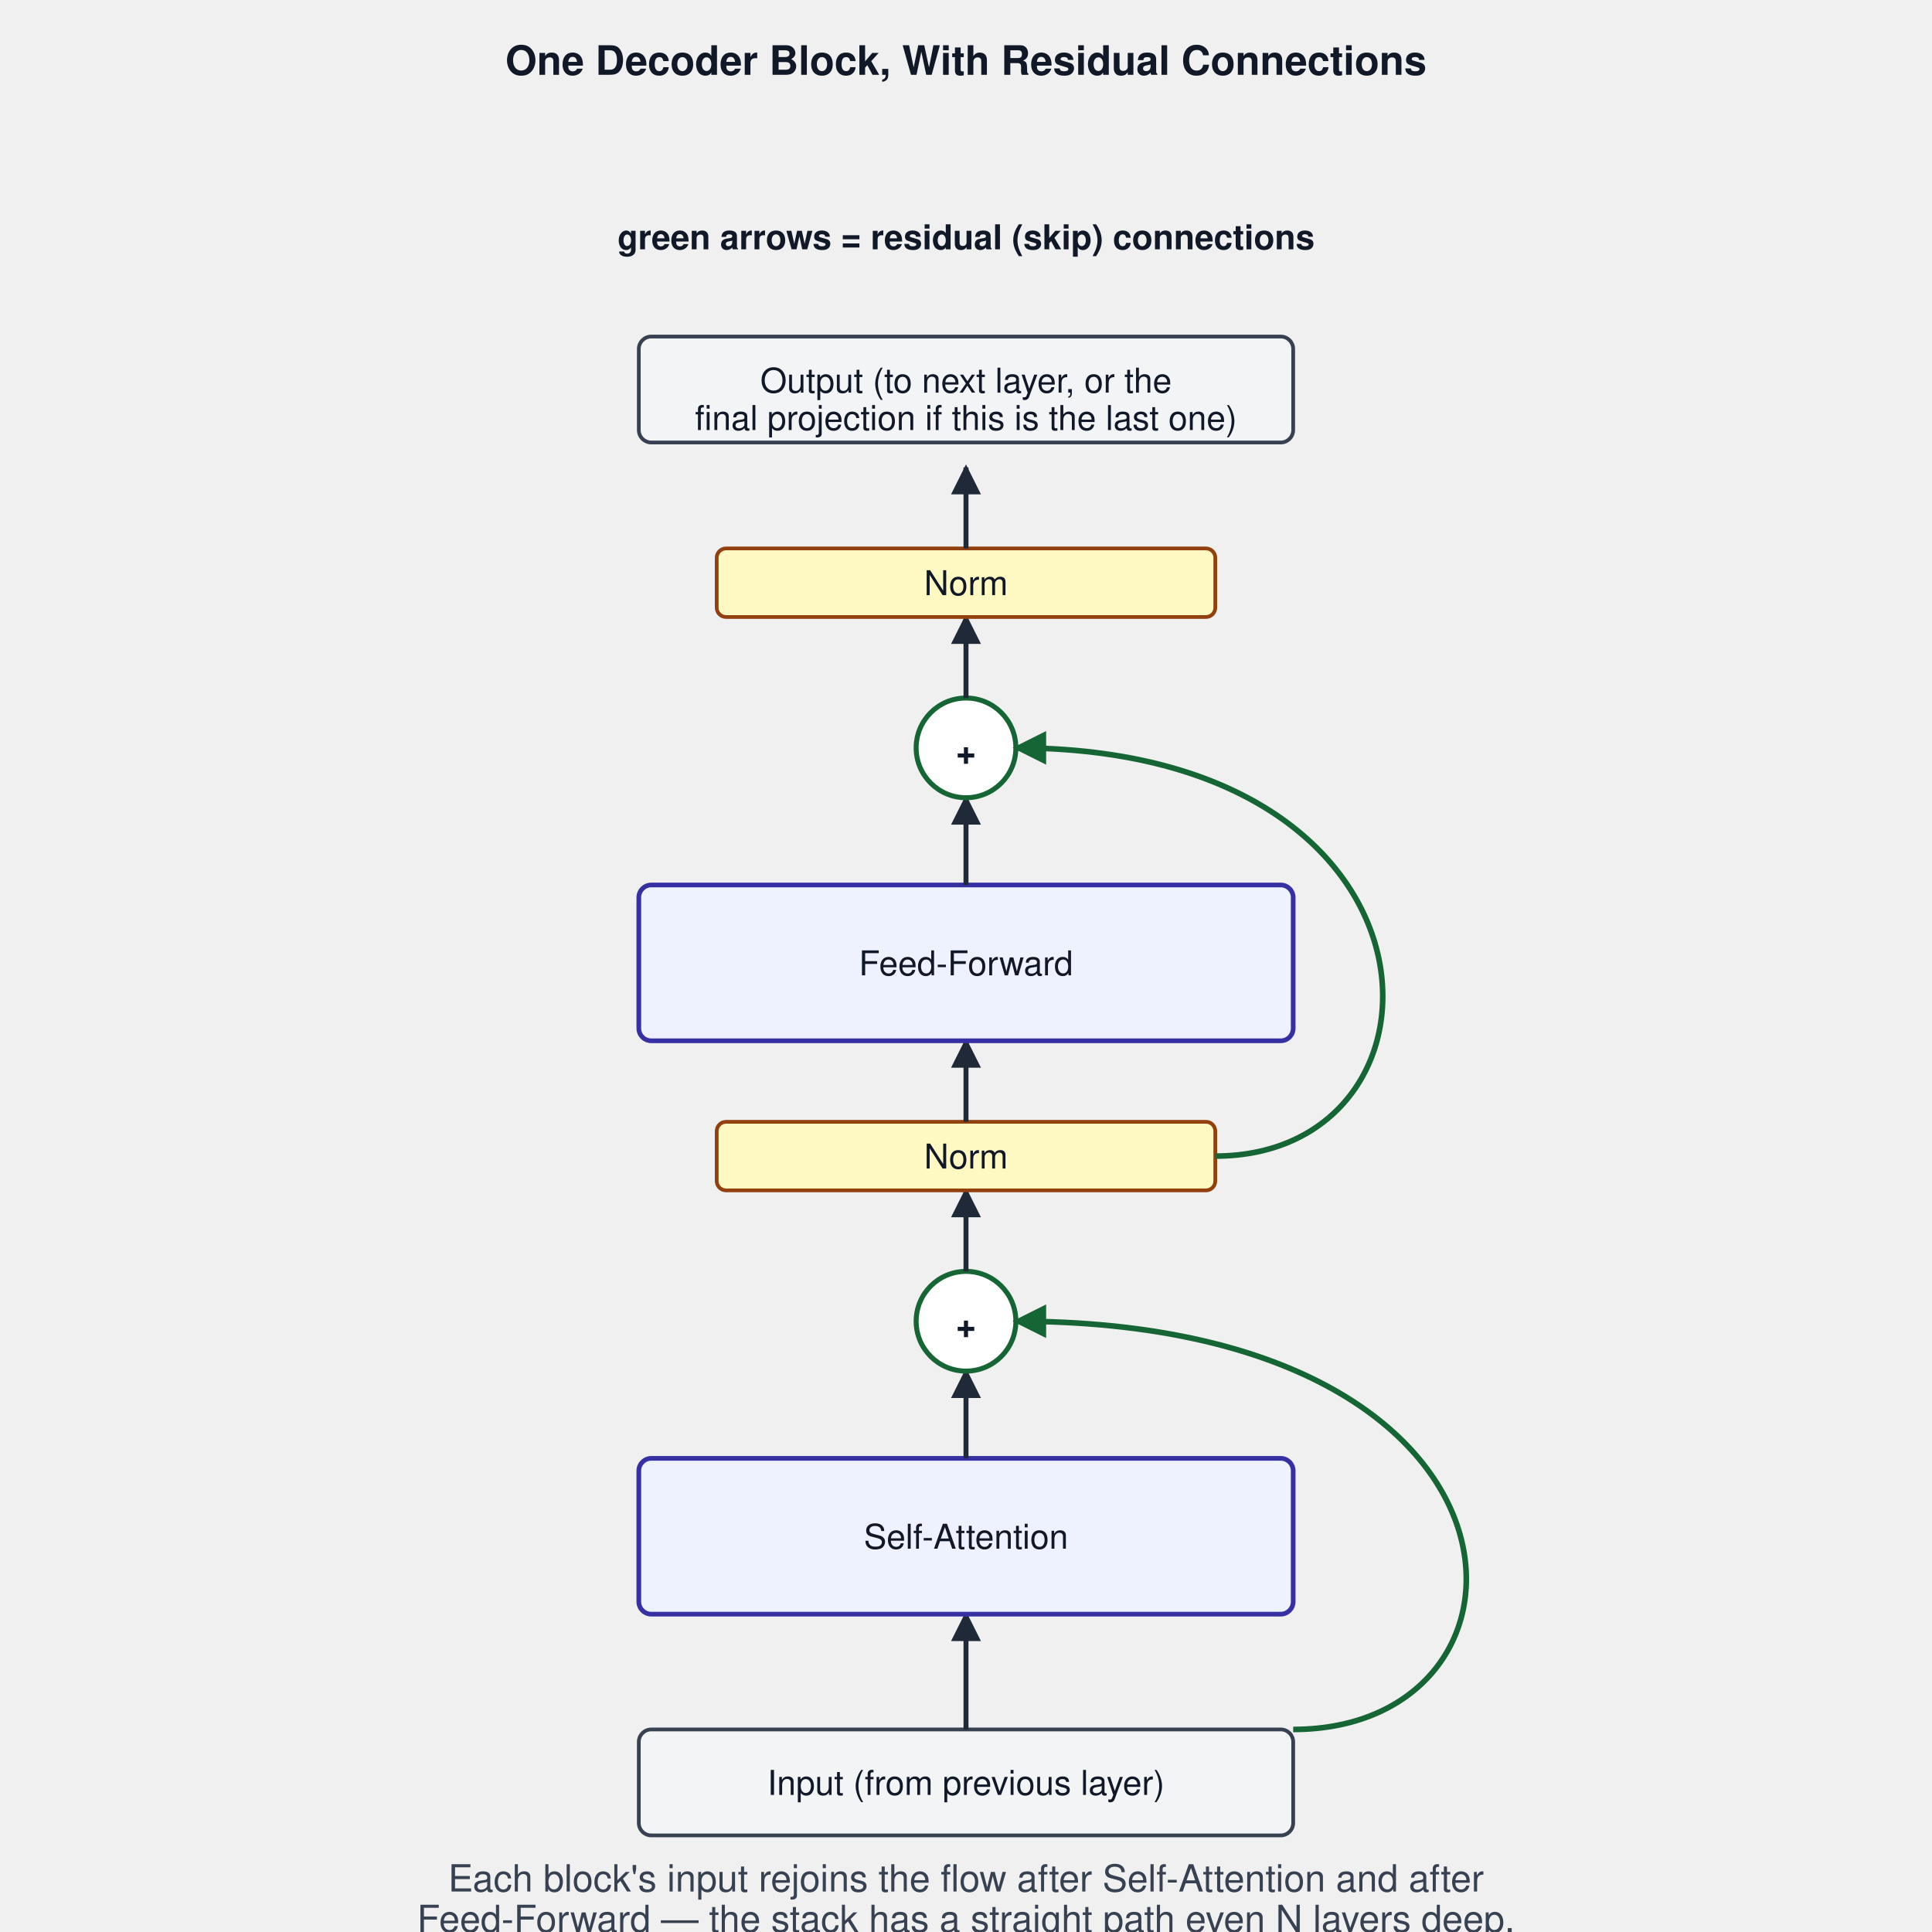
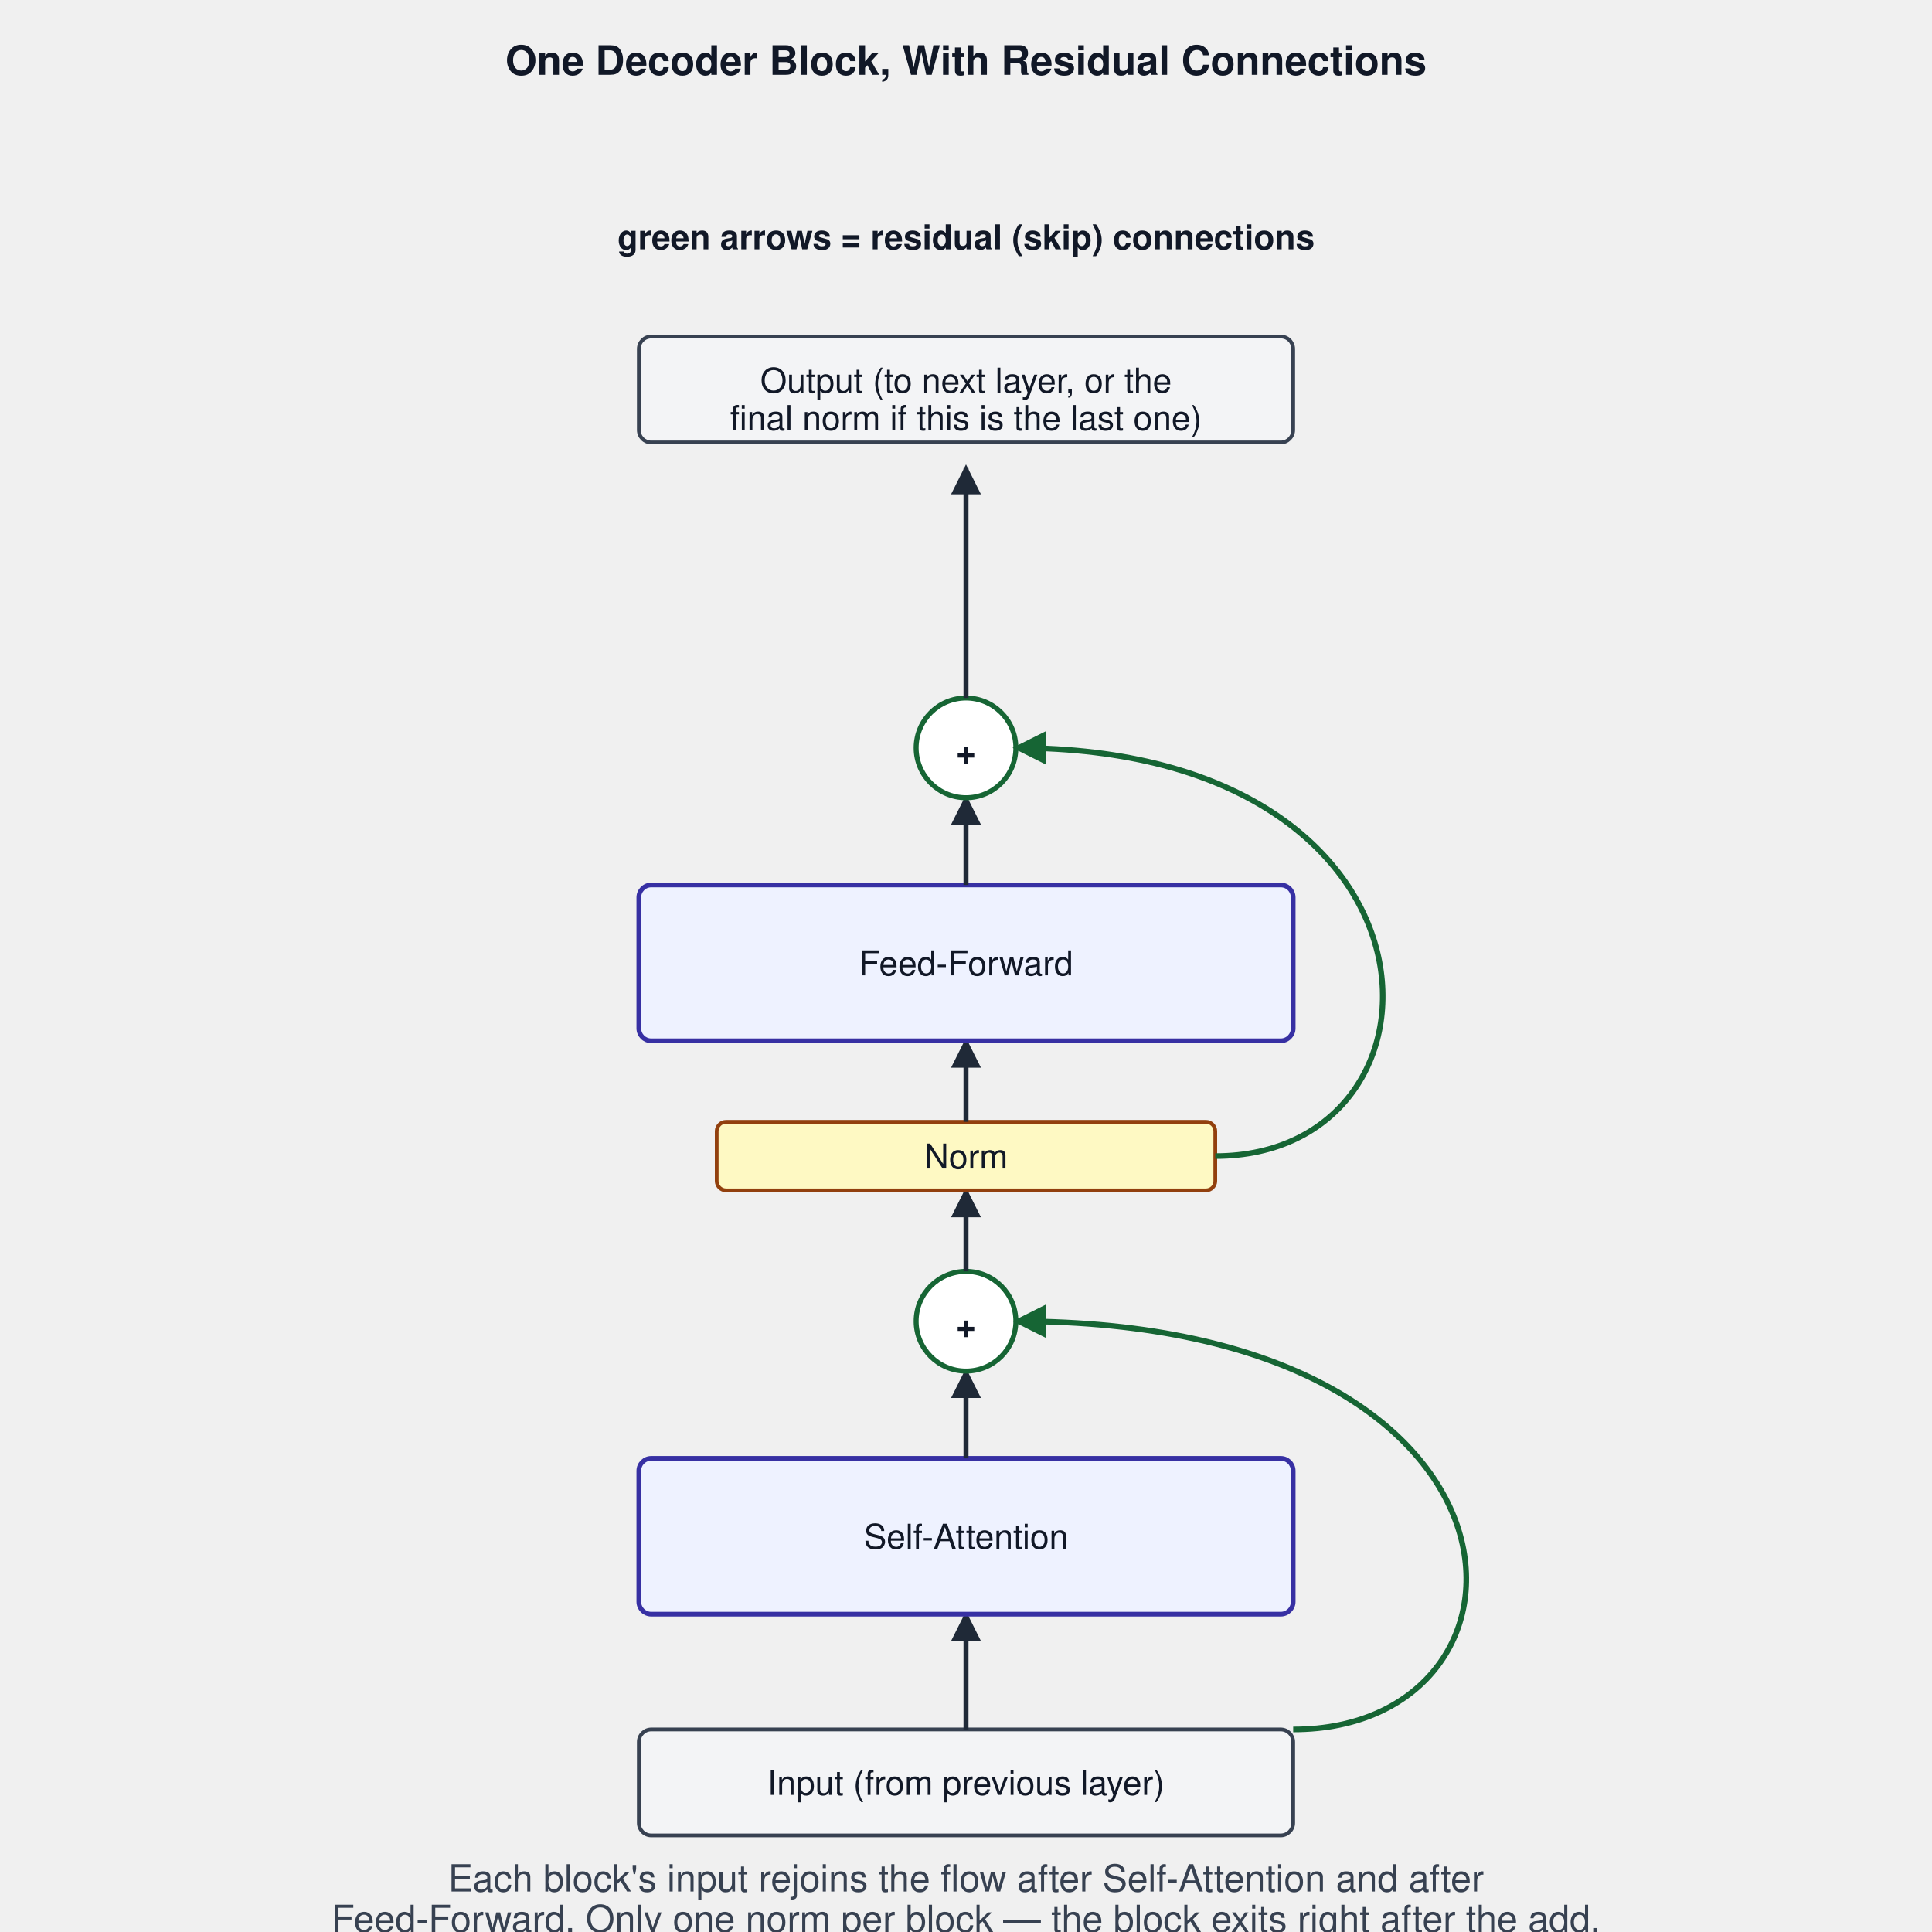
<svg xmlns="http://www.w3.org/2000/svg" viewBox="0 0 620 620" font-family="Helvetica, Arial, sans-serif">
  <defs>
    <marker id="arrow4" viewBox="0 0 10 10" refX="9" refY="5" markerWidth="6" markerHeight="6" orient="auto-start-reverse">
      <path d="M 0 0 L 10 5 L 0 10 z" fill="#1f2937" />
    </marker>
    <marker id="arrow4-res" viewBox="0 0 10 10" refX="9" refY="5" markerWidth="6" markerHeight="6" orient="auto-start-reverse">
      <path d="M 0 0 L 10 5 L 0 10 z" fill="#166534" />
    </marker>
  </defs>
  <style>
    .block { fill: #eef2ff; stroke: #3730a3; stroke-width: 1.5; }
    .addnorm { fill: #fef9c3; stroke: #92400e; stroke-width: 1.2; }
    .io { fill: #f3f4f6; stroke: #374151; stroke-width: 1.2; }
    .lbl { font-size: 13px; fill: #111827; text-anchor: middle; }
    .lbl-sm { font-size: 11px; fill: #111827; text-anchor: middle; }
    .cap { font-size: 12px; fill: #374151; text-anchor: middle; }
    .arr { stroke: #1f2937; stroke-width: 1.6; fill: none; marker-end: url(#arrow4); }
    .res-arr { stroke: #166534; stroke-width: 1.8; fill: none; marker-end: url(#arrow4-res); }
    .sum { fill: #ffffff; stroke: #166534; stroke-width: 1.6; }
  </style>
  <text x="310" y="24" class="lbl" font-size="16" font-weight="600">One Decoder Block, With Residual Connections</text>
  <rect x="205" y="555" width="210" height="34" rx="4" class="io" />
  <text x="310" y="576" class="lbl-sm">Input (from previous layer)</text>
  <line x1="310" y1="555" x2="310" y2="518" class="arr" />
  <rect x="205" y="468" width="210" height="50" rx="4" class="block" />
  <text x="310" y="497" class="lbl-sm">Self-Attention</text>
  <line x1="310" y1="468" x2="310" y2="440" class="arr" />
  <circle cx="310" cy="424" r="16" class="sum" />
  <text x="310" y="429" class="lbl-sm" fill="#166534" font-weight="600">+</text>
  <path d="M 415 555 C 500 555, 500 424, 326 424" class="res-arr" />
  <line x1="310" y1="408" x2="310" y2="382" class="arr" />
  <rect x="230" y="360" width="160" height="22" rx="3" class="addnorm" />
  <text x="310" y="375" class="lbl-sm">Norm</text>
  <line x1="310" y1="360" x2="310" y2="334" class="arr" />
  <rect x="205" y="284" width="210" height="50" rx="4" class="block" />
  <text x="310" y="313" class="lbl-sm">Feed-Forward</text>
  <line x1="310" y1="284" x2="310" y2="256" class="arr" />
  <circle cx="310" cy="240" r="16" class="sum" />
  <text x="310" y="245" class="lbl-sm" fill="#166534" font-weight="600">+</text>
  <path d="M 390 371 C 470 371, 470 240, 326 240" class="res-arr" />
-   <line x1="310" y1="224" x2="310" y2="198" class="arr" />
-   <rect x="230" y="176" width="160" height="22" rx="3" class="addnorm" />
-   <text x="310" y="191" class="lbl-sm">Norm</text>
-   <line x1="310" y1="176" x2="310" y2="150" class="arr" />
+   <line x1="310" y1="224" x2="310" y2="150" class="arr" />
  <rect x="205" y="108" width="210" height="34" rx="4" class="io" />
  <text x="310" y="126" class="lbl-sm">Output (to next layer, or the</text>
-   <text x="310" y="138" class="lbl-sm">final projection if this is the last one)</text>
+   <text x="310" y="138" class="lbl-sm">final norm if this is the last one)</text>
  <text x="310" y="80" class="lbl-sm" fill="#166534" font-weight="600">green arrows = residual (skip) connections</text>
  <text x="310" y="607" class="cap">Each block's input rejoins the flow after Self-Attention and after</text>
-   <text x="310" y="620" class="cap">Feed-Forward — the stack has a straight path even N layers deep.</text>
+   <text x="310" y="620" class="cap">Feed-Forward. Only one norm per block — the block exits right after the add.</text>
</svg>
